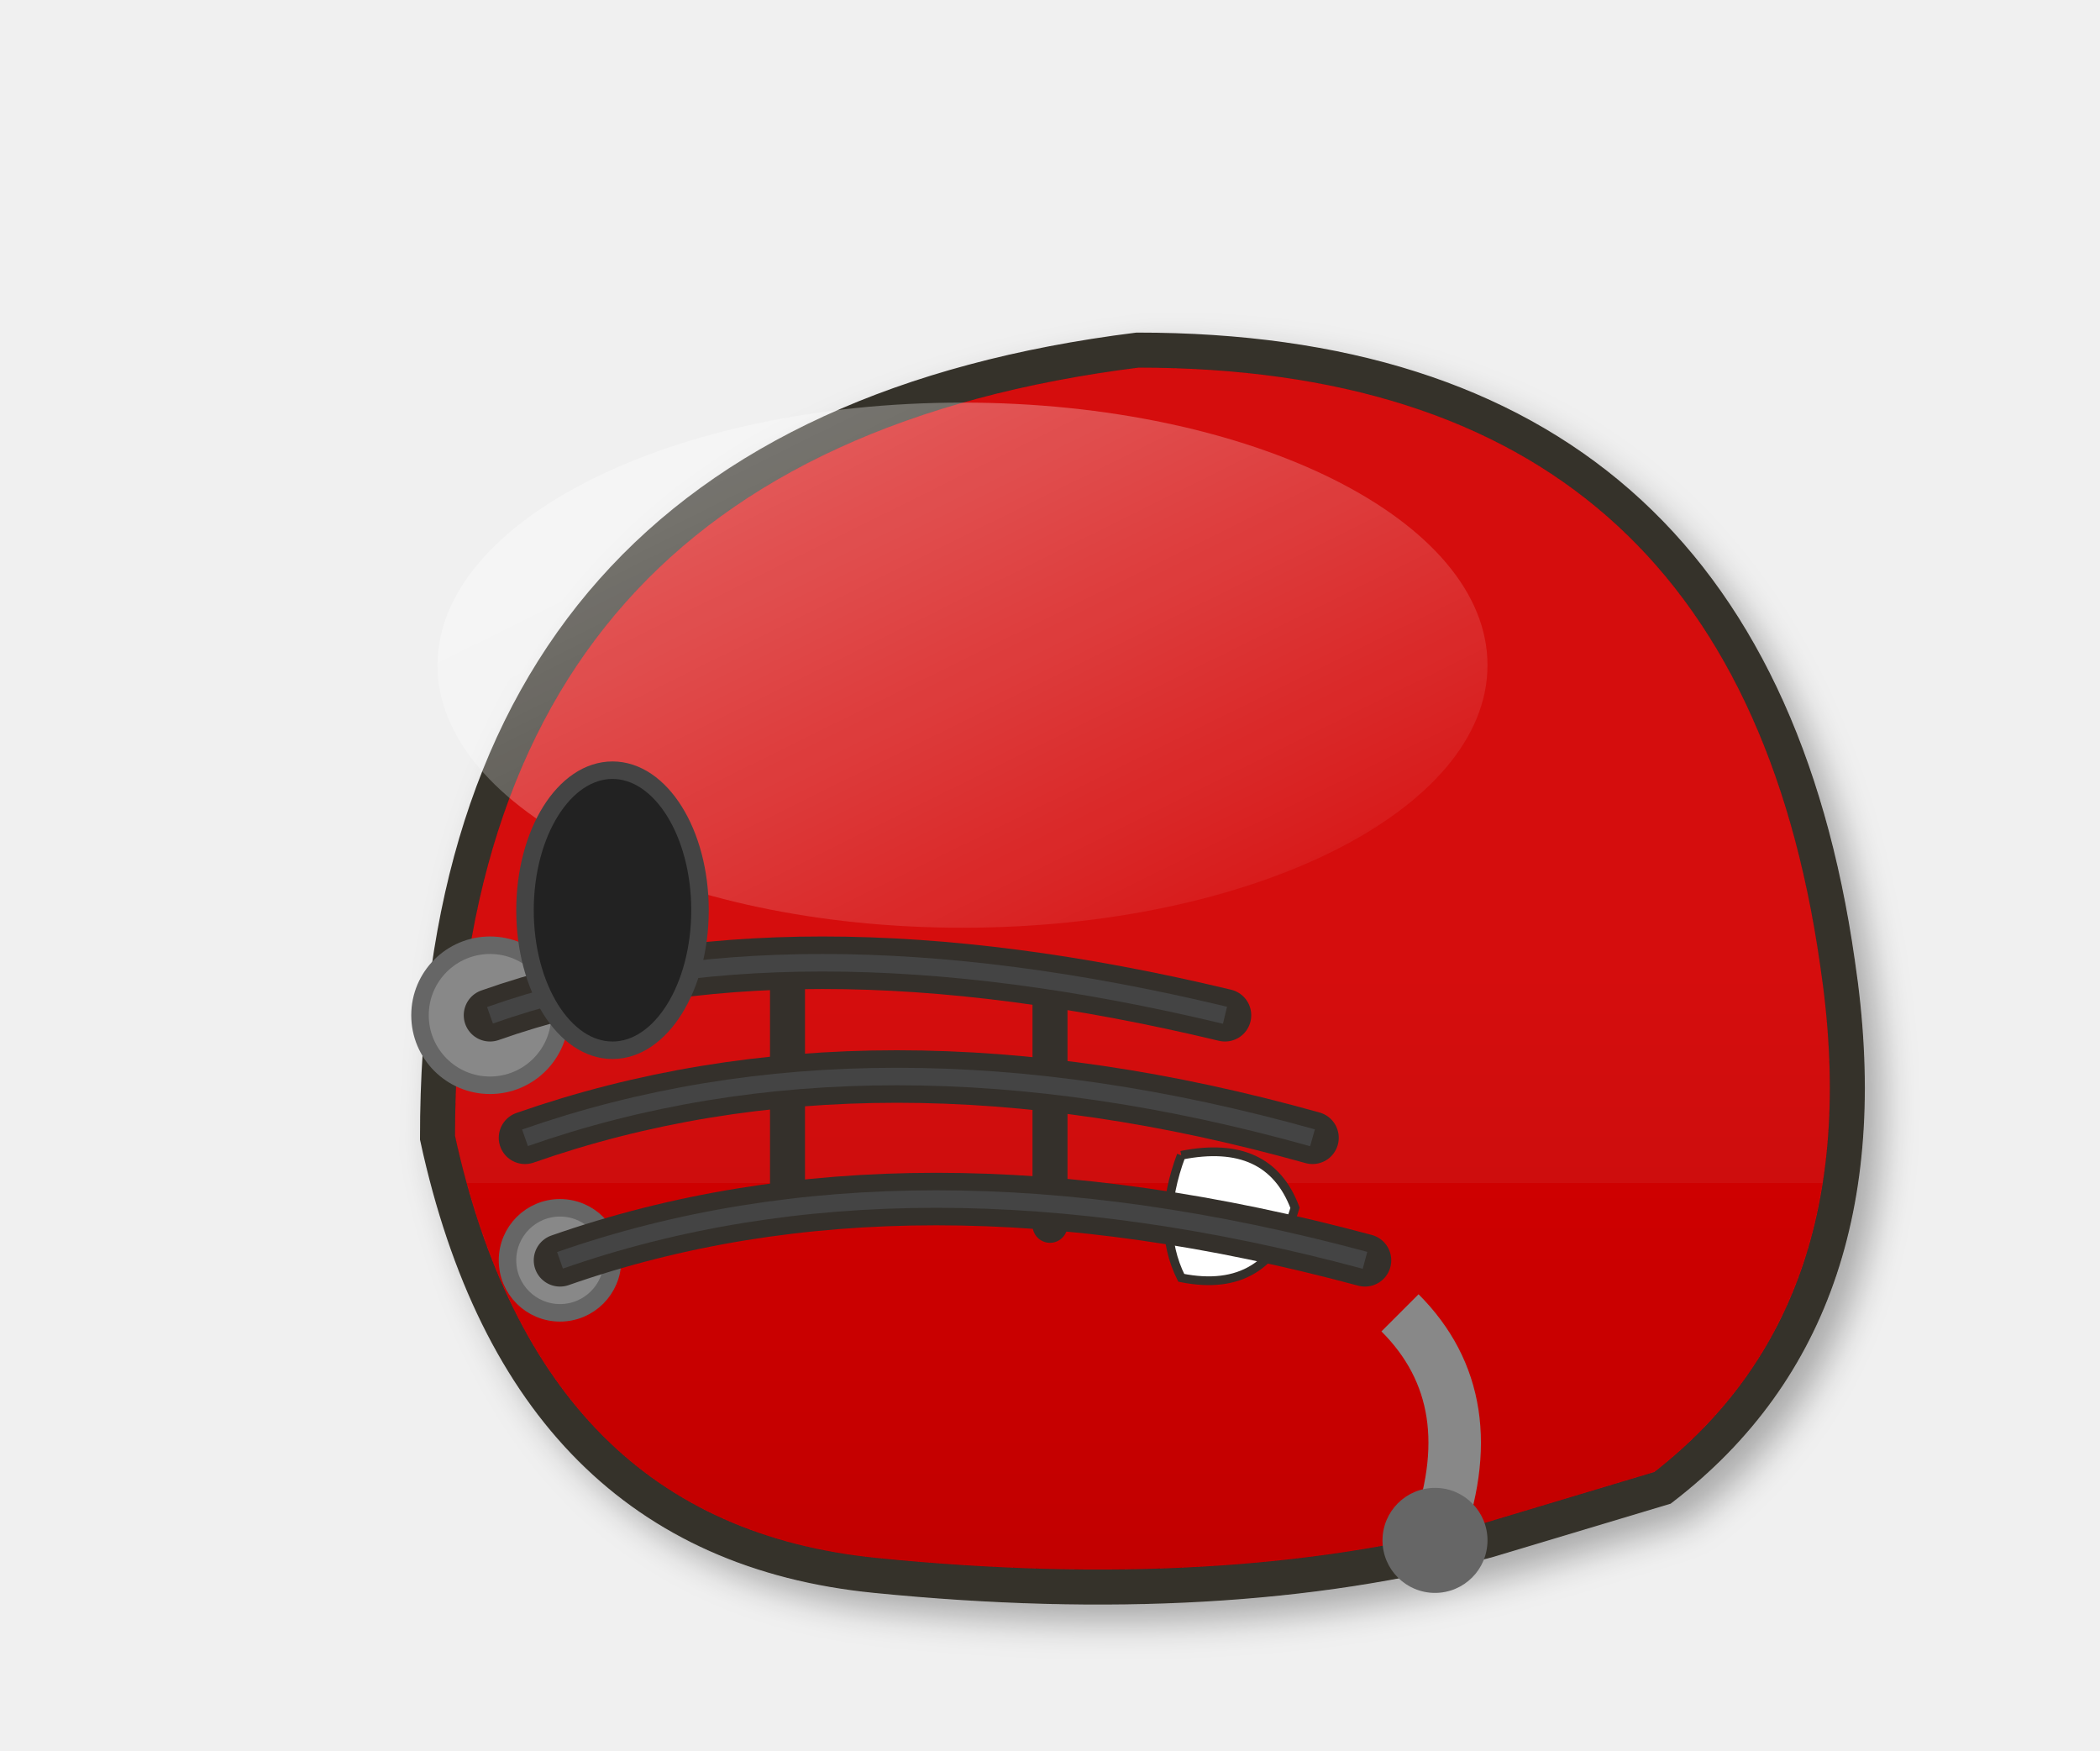
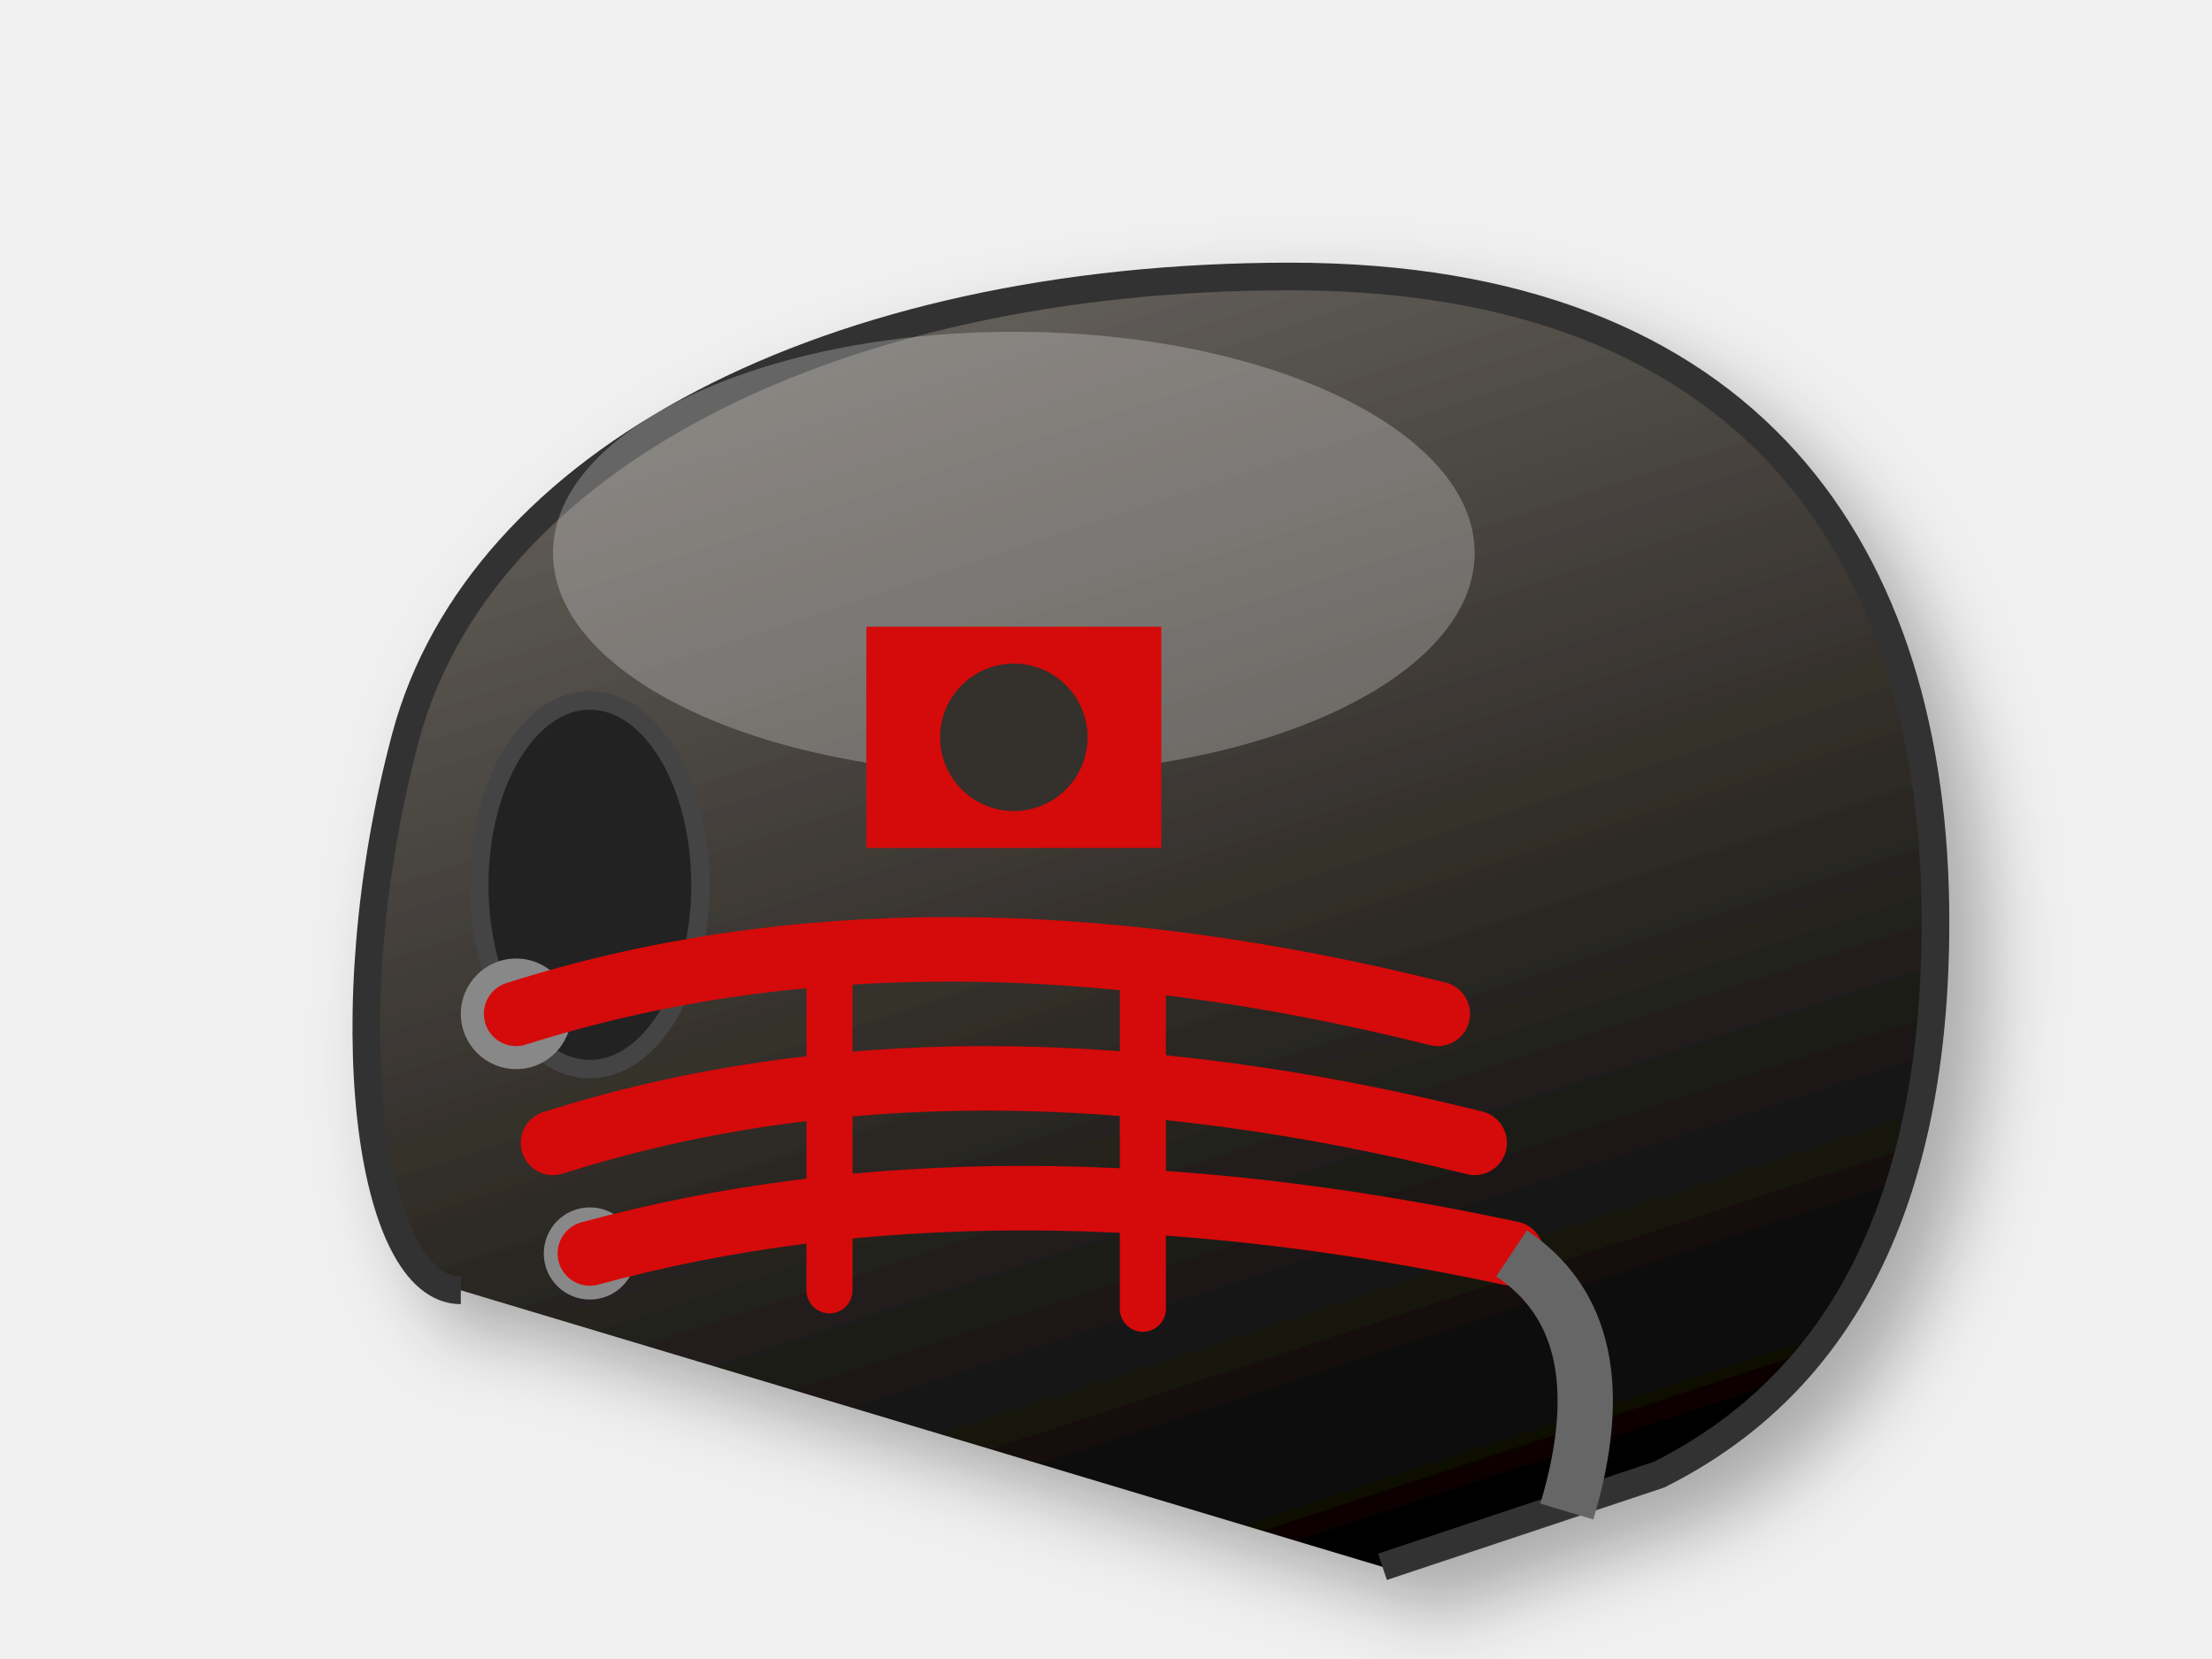
- <svg xmlns="http://www.w3.org/2000/svg" viewBox="0 0 120 100">
+ <svg xmlns="http://www.w3.org/2000/svg" viewBox="0 0 120 90">
  <defs>
-     <linearGradient id="helmetShellTB" x1="0%" y1="0%" x2="0%" y2="100%">
-       <stop offset="0%" style="stop-color:#D50A0A;stop-opacity:1" />
-       <stop offset="50%" style="stop-color:#D50A0A;stop-opacity:1" />
-       <stop offset="100%" style="stop-color:#c10000;stop-opacity:1" />
-     </linearGradient>
-     <linearGradient id="helmetHighlightTB" x1="0%" y1="0%" x2="100%" y2="100%">
-       <stop offset="0%" style="stop-color:#ffffff;stop-opacity:0.4" />
-       <stop offset="100%" style="stop-color:#ffffff;stop-opacity:0" />
+     <linearGradient id="shellGradTB" x1="30%" y1="0%" x2="70%" y2="100%">
+       <stop offset="0%" style="stop-color:#67635e;stop-opacity:1" />
+       <stop offset="50%" style="stop-color:#34302B;stop-opacity:1" />
+       <stop offset="100%" style="stop-color:#010000;stop-opacity:1" />
    </linearGradient>
    <filter id="shadowTB" x="-20%" y="-20%" width="140%" height="140%">
-       <feDropShadow dx="1" dy="1" stdDeviation="1" flood-opacity="0.3" />
+       <feDropShadow dx="2" dy="2" stdDeviation="2" flood-opacity="0.3" />
    </filter>
  </defs>
-   <path d="M 25 65 Q 25 25 65 20 Q 100 20 105 55 Q 108 75 95 85 L 85 88 Q 70 92 50 90 Q 30 88 25 65 Z" fill="url(#helmetShellTB)" stroke="#34302B" stroke-width="2" filter="url(#shadowTB)" />
-   <ellipse cx="55" cy="38" rx="30" ry="15" fill="url(#helmetHighlightTB)" />
-   <g transform="translate(45, 45) scale(0.5)">
-     <path d="M 45 42 Q 55 40 58 48 Q 55 58 45 56 Q 42 50 45 42 M 48 48 L 55 52" fill="#FFFFFF" stroke="#34302B" stroke-width="1" />
+   <path d="M 25 70 C 20 70 18 55 22 40 C 26 25 45 15 70 15 C 95 15 105 30 105 50 C 105 65 100 75 90 80 L 75 85" fill="url(#shellGradTB)" stroke="#333333" stroke-width="1.5" filter="url(#shadowTB)" />
+   <ellipse cx="55" cy="30" rx="25" ry="12" fill="#FFFFFF" opacity="0.25" />
+   <rect x="47" y="34" width="16" height="12" fill="#D50A0A" />
+   <circle cx="55" cy="40" r="4" fill="#34302B" />
+   <ellipse cx="32" cy="48" rx="6" ry="10" fill="#222222" stroke="#444444" stroke-width="1" />
+   <circle cx="28" cy="55" r="3" fill="#888888" />
+   <circle cx="32" cy="68" r="2.5" fill="#888888" />
+   <g stroke="#D50A0A" stroke-width="3.5" fill="none" stroke-linecap="round">
+     <path d="M 28 55 Q 50 48 78 55" />
+     <path d="M 30 62 Q 52 55 80 62" />
+     <path d="M 32 68 Q 54 62 82 68" />
+     <path d="M 45 52 L 45 70" stroke-width="2.5" />
+     <path d="M 62 54 L 62 71" stroke-width="2.5" />
  </g>
-   <circle cx="28" cy="58" r="4" fill="#888888" stroke="#666666" stroke-width="1" />
-   <circle cx="32" cy="72" r="3" fill="#888888" stroke="#666666" stroke-width="1" />
-   <g stroke="#34302B" stroke-width="3" fill="none" stroke-linecap="round">
-     <path d="M 28 58 Q 45 52 70 58" />
-     <path d="M 30 65 Q 50 58 75 65" />
-     <path d="M 32 72 Q 52 65 78 72" />
-     <path d="M 45 55 L 45 68" stroke-width="2" />
-     <path d="M 60 57 L 60 70" stroke-width="2" />
-   </g>
-   <path d="M 28 58 Q 45 52 70 58" stroke="#444444" stroke-width="1" fill="none" />
-   <path d="M 30 65 Q 50 58 75 65" stroke="#444444" stroke-width="1" fill="none" />
-   <path d="M 32 72 Q 52 65 78 72" stroke="#444444" stroke-width="1" fill="none" />
-   <ellipse cx="35" cy="52" rx="5" ry="8" fill="#222222" stroke="#444444" stroke-width="1" />
-   <path d="M 80 75 Q 85 80 82 88" stroke="#888888" stroke-width="3" fill="none" />
-   <circle cx="82" cy="88" r="3" fill="#666666" />
+   <path d="M 82 68 Q 88 72 85 82" stroke="#666666" stroke-width="3" fill="none" />
</svg>
